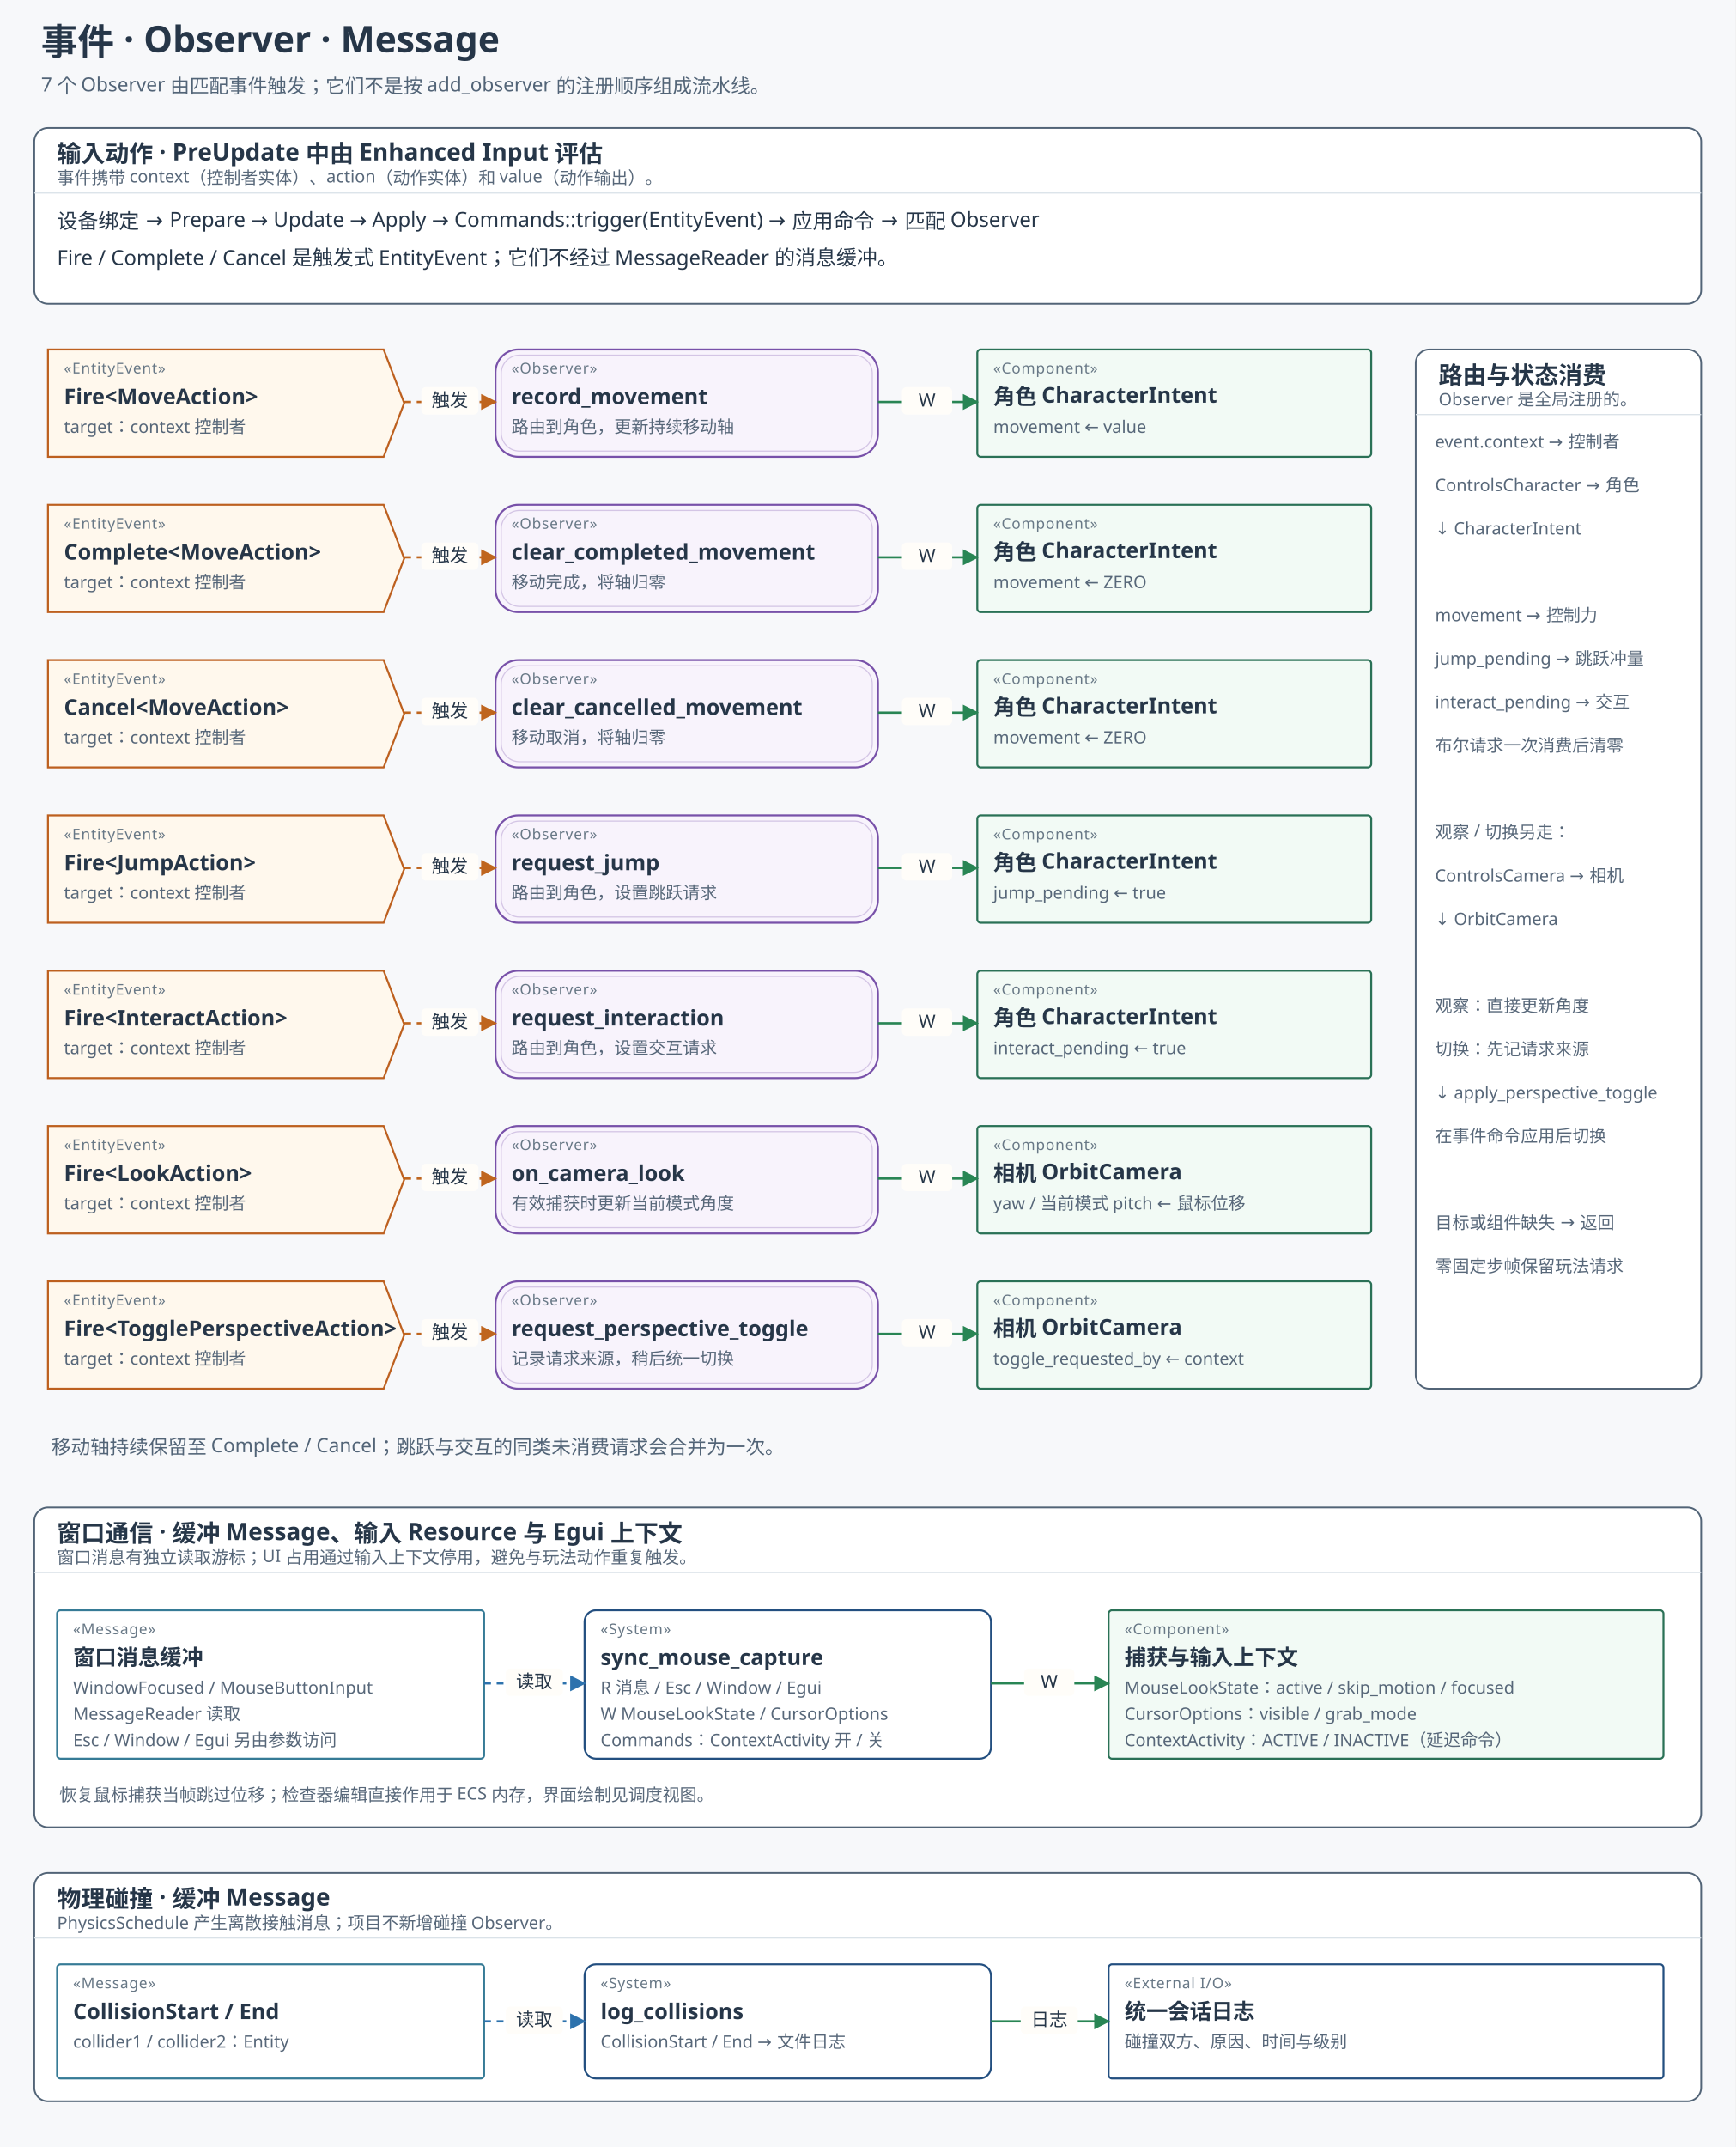
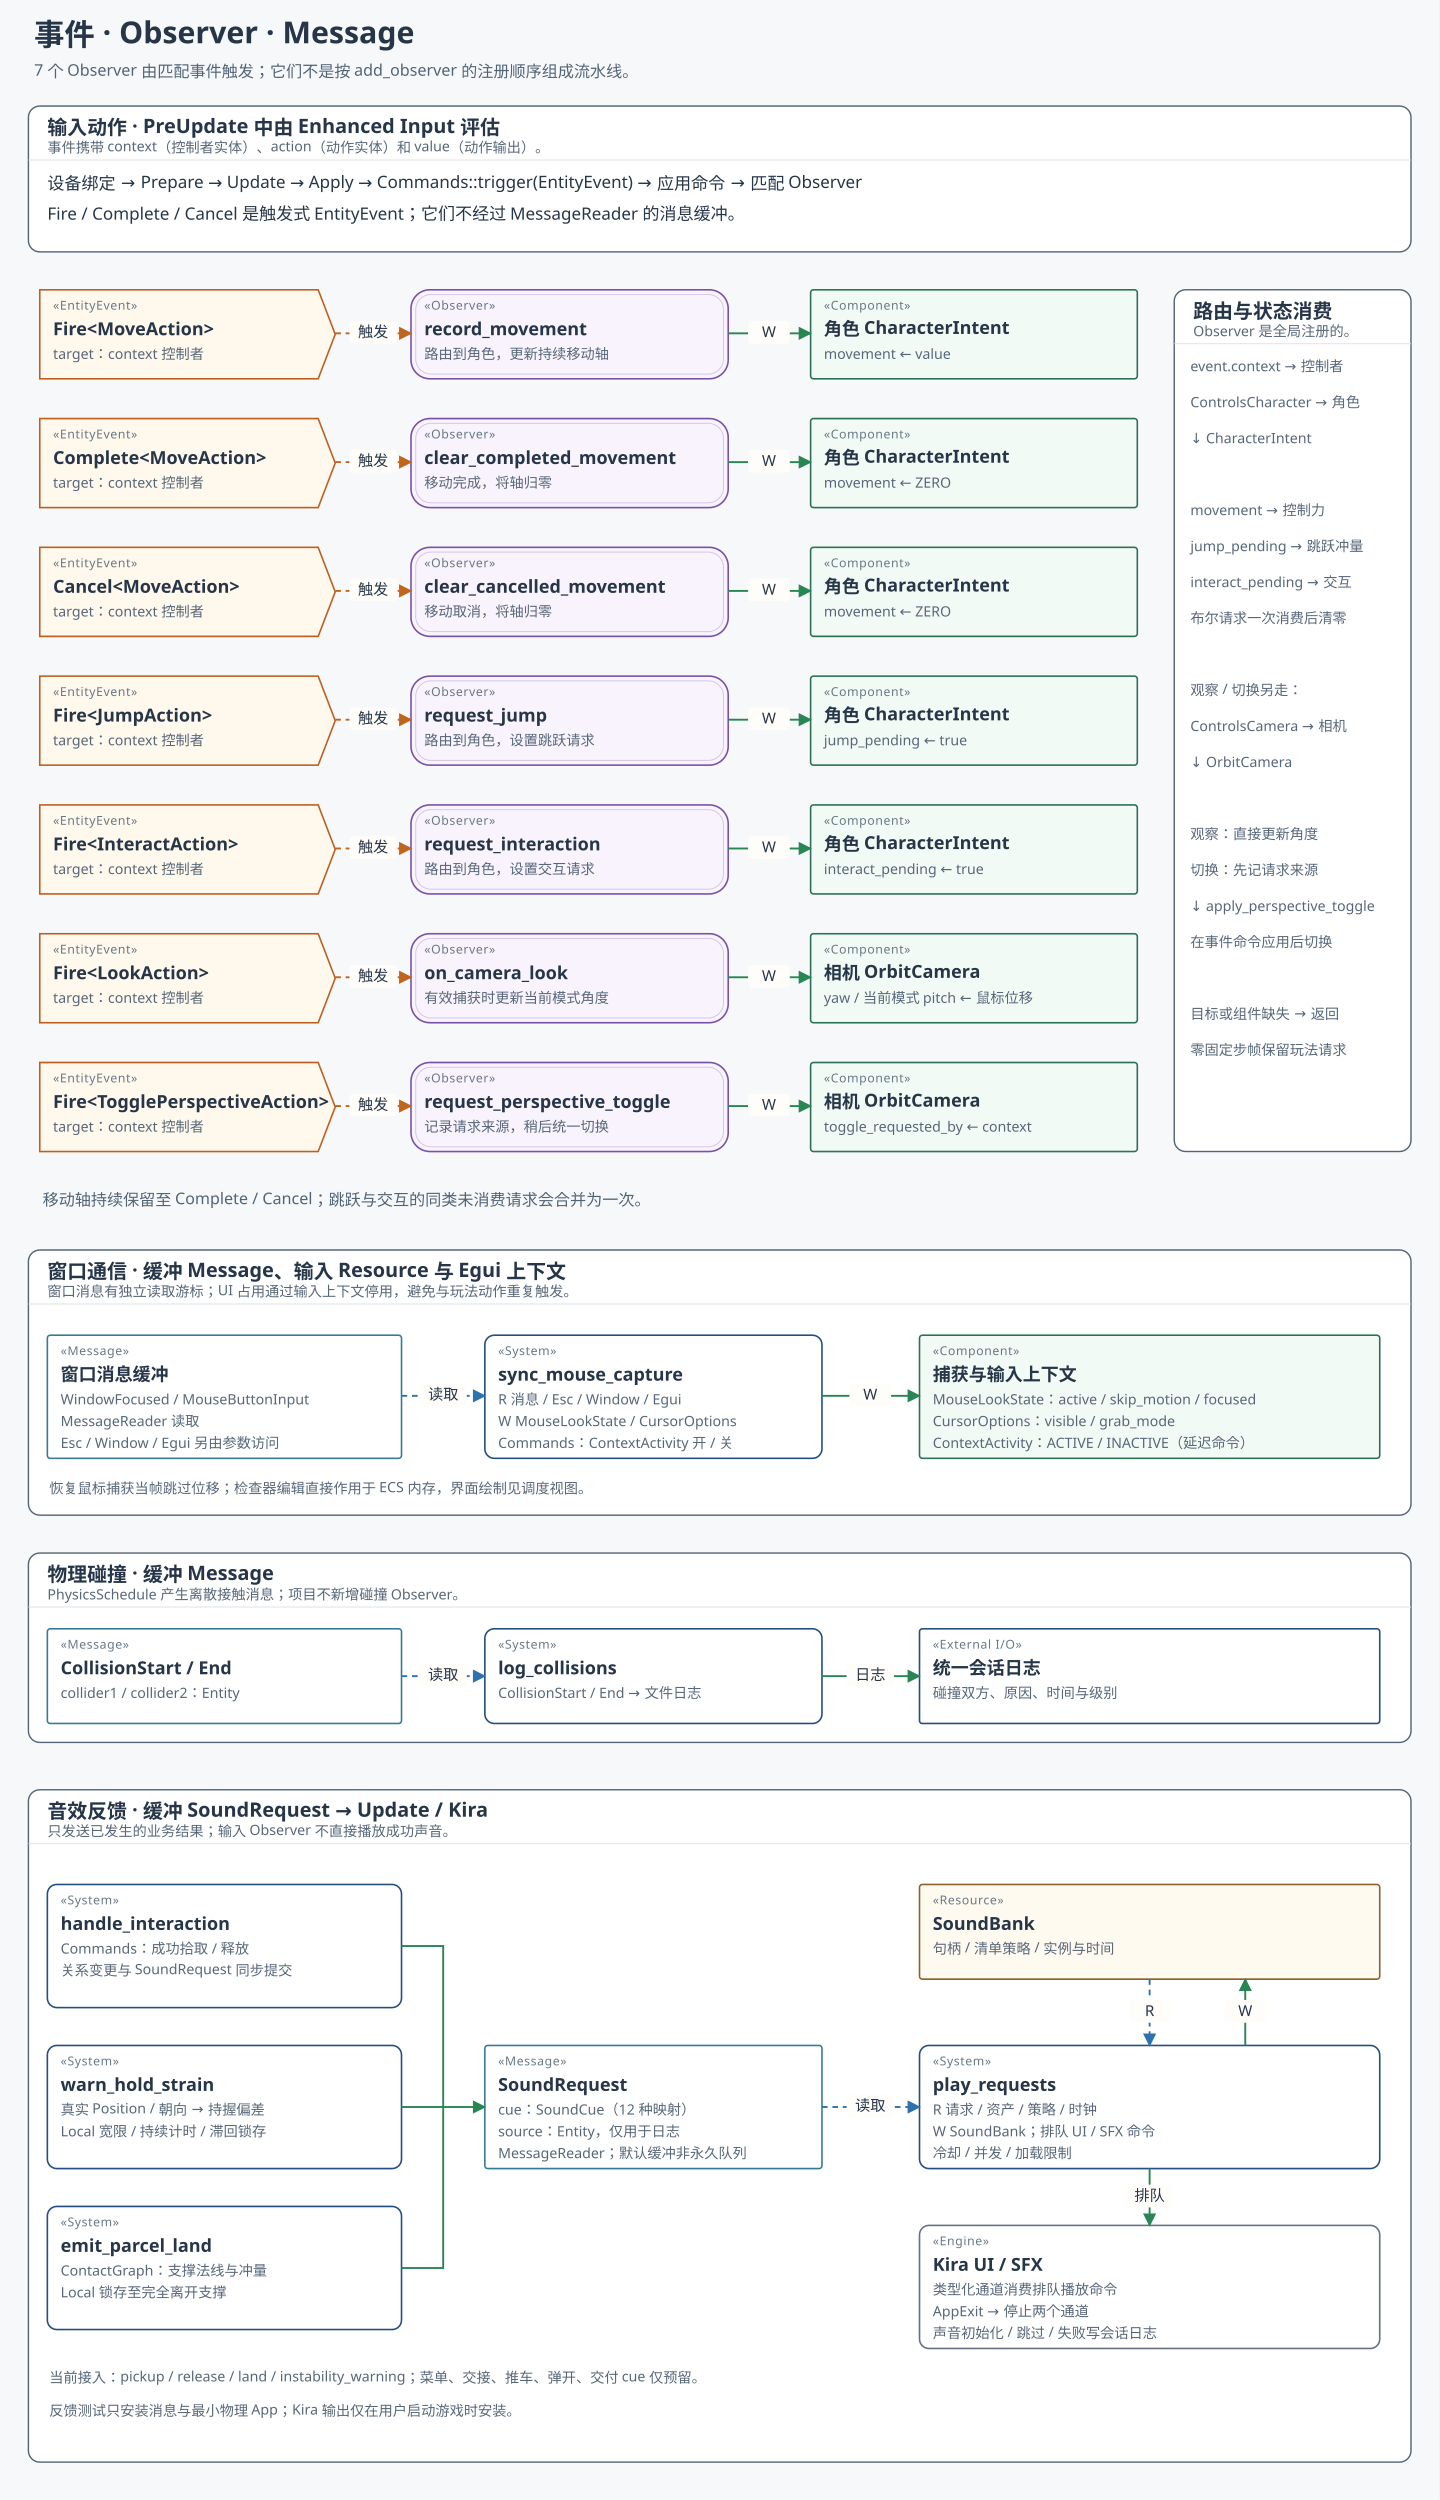
- <svg xmlns="http://www.w3.org/2000/svg" width="1520" height="1880" viewBox="0 0 1520 1880" role="img" aria-labelledby="title">
+ <svg xmlns="http://www.w3.org/2000/svg" width="1520" height="2640" viewBox="0 0 1520 2640" role="img" aria-labelledby="title">
  <defs>
    <marker id="arrow-order" viewBox="0 0 10 10" refX="9" refY="5" markerWidth="7" markerHeight="7" orient="auto-start-reverse">
      <path d="M0,0 L10,5 L0,10" fill="#324153" />
    </marker>
    <marker id="arrow-read" viewBox="0 0 10 10" refX="9" refY="5" markerWidth="7" markerHeight="7" orient="auto-start-reverse">
      <path d="M0,0 L10,5 L0,10" fill="#2d72ad" />
    </marker>
    <marker id="arrow-write" viewBox="0 0 10 10" refX="9" refY="5" markerWidth="7" markerHeight="7" orient="auto-start-reverse">
      <path d="M0,0 L10,5 L0,10" fill="#288554" />
    </marker>
    <marker id="arrow-trigger" viewBox="0 0 10 10" refX="9" refY="5" markerWidth="7" markerHeight="7" orient="auto-start-reverse">
      <path d="M0,0 L10,5 L0,10" fill="#bf651e" />
    </marker>
    <marker id="arrow-reference" viewBox="0 0 10 10" refX="9" refY="5" markerWidth="7" markerHeight="7" orient="auto-start-reverse">
      <path d="M0,0 L10,5 L0,10" fill="#7b65a6" />
    </marker>
    <marker id="arrow-relationship" viewBox="0 0 10 10" refX="9" refY="5" markerWidth="7" markerHeight="7" orient="auto-start-reverse">
      <path d="M0,0 L10,5 L0,10" fill="#7b65a6" />
    </marker>
    <marker id="arrow-registration" viewBox="0 0 10 10" refX="9" refY="5" markerWidth="7" markerHeight="7" orient="auto-start-reverse">
      <path d="M0,0 L10,5 L0,10" fill="#89939f" />
    </marker>
    <style>text{font-family:'Segoe UI','Microsoft YaHei',sans-serif;fill:#263648}.body{font-size:18px}.small{font-size:15px;fill:#576779}.stereotype{font-size:13px;fill:#687886;letter-spacing:.6px}.node-title{font-size:19px;font-weight:600}.group-title{font-size:21px;font-weight:600}.edge-label{font-size:16px}.page-title{font-size:32px;font-weight:650}.section-title{font-size:24px;font-weight:650}.note{font-size:17px;fill:#526477}.node{cursor:pointer}.node:focus{outline:none}.node.selected&gt;rect,.node.selected&gt;path{stroke:#db7521;stroke-width:4}.node.dim{opacity:.20}.edge.dim{opacity:.13}.edge.focused&gt;path{stroke-width:3.5}</style>
  </defs>
  <rect width="100%" height="100%" fill="#f7f8fa" />
  <text x="36" y="48" class="page-title" text-anchor="start">事件 · Observer · Message</text>
  <text x="36" y="80" class="note" text-anchor="start">7 个 Observer 由匹配事件触发；它们不是按 add_observer 的注册顺序组成流水线。</text>
  <g>
    <rect x="30" y="112" width="1460" height="154" rx="12" fill="#fff" stroke="#526477" stroke-width="1.5" />
    <path d="M30,169H1490" stroke="#dae2e8" />
    <text x="50" y="142" class="group-title" text-anchor="start">输入动作 · PreUpdate 中由 Enhanced Input 评估</text>
    <text x="50" y="161" class="small" text-anchor="start">事件携带 context（控制者实体）、action（动作实体）和 value（动作输出）。</text>
  </g>
  <text x="50" y="200" class="body" text-anchor="start">设备绑定 → Prepare → Update → Apply → Commands::trigger(EntityEvent) → 应用命令 → 匹配 Observer</text>
  <text x="50" y="232" class="body" text-anchor="start">Fire / Complete / Cancel 是触发式 EntityEvent；它们不经过 MessageReader 的消息缓冲。</text>
  <g class="node event" data-id="event-observe_move" tabindex="0" role="button" aria-label="Fire&lt;MoveAction&gt;">
    <path d="M42,306H336L354,353L336,400H42Z" fill="#fff8ed" stroke="#bd601f" stroke-width="1.7" />
    <text x="56" y="327" class="stereotype" text-anchor="start">«EntityEvent»</text>
    <text x="56" y="354" class="node-title" text-anchor="start">Fire&lt;MoveAction&gt;</text>
    <text x="56" y="379" class="small" text-anchor="start">target：context 控制者</text>
  </g>
  <g class="node observer" data-id="observe_move" tabindex="0" role="button" aria-label="record_movement">
    <rect x="434" y="306" width="335" height="94" rx="20" fill="#f8f3fc" stroke="#7851a9" stroke-width="1.7" />
    <rect x="439" y="311" width="325" height="84" rx="16" fill="none" stroke="#7851a9" stroke-opacity=".28" />
    <text x="448" y="327" class="stereotype" text-anchor="start">«Observer»</text>
    <text x="448" y="354" class="node-title" text-anchor="start">record_movement</text>
    <text x="448" y="379" class="small" text-anchor="start">路由到角色，更新持续移动轴</text>
  </g>
  <g class="node component" data-id="result-observe_move" tabindex="0" role="button" aria-label="角色 CharacterIntent">
    <rect x="856" y="306" width="345" height="94" rx="3" fill="#f2faf5" stroke="#2a7156" stroke-width="1.7" />
    <text x="870" y="327" class="stereotype" text-anchor="start">«Component»</text>
    <text x="870" y="354" class="node-title" text-anchor="start">角色 CharacterIntent</text>
    <text x="870" y="379" class="small" text-anchor="start">movement ← value</text>
  </g>
  <g class="edge trigger" data-connect="event-observe_move|observe_move">
    <path d="M354,352 L434,352" stroke="#bf651e" stroke-width="2" fill="none" stroke-dasharray="6 5" marker-end="url(#arrow-trigger)" />
    <rect x="369" y="339" width="50" height="24" rx="4" fill="#fffdf9" />
    <text x="394" y="356" class="edge-label" text-anchor="middle">触发</text>
  </g>
  <g class="edge write" data-connect="observe_move|result-observe_move|character.CharacterIntent">
    <path d="M769,352 L856,352" stroke="#288554" stroke-width="2" fill="none" marker-end="url(#arrow-write)" />
    <rect x="790" y="339" width="44" height="24" rx="4" fill="#fffdf9" />
    <text x="812" y="356" class="edge-label" text-anchor="middle">W</text>
  </g>
  <g class="node event" data-id="event-observe_complete" tabindex="0" role="button" aria-label="Complete&lt;MoveAction&gt;">
    <path d="M42,442H336L354,489L336,536H42Z" fill="#fff8ed" stroke="#bd601f" stroke-width="1.7" />
    <text x="56" y="463" class="stereotype" text-anchor="start">«EntityEvent»</text>
    <text x="56" y="490" class="node-title" text-anchor="start">Complete&lt;MoveAction&gt;</text>
    <text x="56" y="515" class="small" text-anchor="start">target：context 控制者</text>
  </g>
  <g class="node observer" data-id="observe_complete" tabindex="0" role="button" aria-label="clear_completed_movement">
    <rect x="434" y="442" width="335" height="94" rx="20" fill="#f8f3fc" stroke="#7851a9" stroke-width="1.7" />
    <rect x="439" y="447" width="325" height="84" rx="16" fill="none" stroke="#7851a9" stroke-opacity=".28" />
    <text x="448" y="463" class="stereotype" text-anchor="start">«Observer»</text>
    <text x="448" y="490" class="node-title" text-anchor="start">clear_completed_movement</text>
    <text x="448" y="515" class="small" text-anchor="start">移动完成，将轴归零</text>
  </g>
  <g class="node component" data-id="result-observe_complete" tabindex="0" role="button" aria-label="角色 CharacterIntent">
    <rect x="856" y="442" width="345" height="94" rx="3" fill="#f2faf5" stroke="#2a7156" stroke-width="1.7" />
    <text x="870" y="463" class="stereotype" text-anchor="start">«Component»</text>
    <text x="870" y="490" class="node-title" text-anchor="start">角色 CharacterIntent</text>
    <text x="870" y="515" class="small" text-anchor="start">movement ← ZERO</text>
  </g>
  <g class="edge trigger" data-connect="event-observe_complete|observe_complete">
    <path d="M354,488 L434,488" stroke="#bf651e" stroke-width="2" fill="none" stroke-dasharray="6 5" marker-end="url(#arrow-trigger)" />
    <rect x="369" y="475" width="50" height="24" rx="4" fill="#fffdf9" />
    <text x="394" y="492" class="edge-label" text-anchor="middle">触发</text>
  </g>
  <g class="edge write" data-connect="observe_complete|result-observe_complete|character.CharacterIntent">
    <path d="M769,488 L856,488" stroke="#288554" stroke-width="2" fill="none" marker-end="url(#arrow-write)" />
    <rect x="790" y="475" width="44" height="24" rx="4" fill="#fffdf9" />
    <text x="812" y="492" class="edge-label" text-anchor="middle">W</text>
  </g>
  <g class="node event" data-id="event-observe_cancel" tabindex="0" role="button" aria-label="Cancel&lt;MoveAction&gt;">
    <path d="M42,578H336L354,625L336,672H42Z" fill="#fff8ed" stroke="#bd601f" stroke-width="1.7" />
    <text x="56" y="599" class="stereotype" text-anchor="start">«EntityEvent»</text>
    <text x="56" y="626" class="node-title" text-anchor="start">Cancel&lt;MoveAction&gt;</text>
    <text x="56" y="651" class="small" text-anchor="start">target：context 控制者</text>
  </g>
  <g class="node observer" data-id="observe_cancel" tabindex="0" role="button" aria-label="clear_cancelled_movement">
    <rect x="434" y="578" width="335" height="94" rx="20" fill="#f8f3fc" stroke="#7851a9" stroke-width="1.7" />
    <rect x="439" y="583" width="325" height="84" rx="16" fill="none" stroke="#7851a9" stroke-opacity=".28" />
    <text x="448" y="599" class="stereotype" text-anchor="start">«Observer»</text>
    <text x="448" y="626" class="node-title" text-anchor="start">clear_cancelled_movement</text>
    <text x="448" y="651" class="small" text-anchor="start">移动取消，将轴归零</text>
  </g>
  <g class="node component" data-id="result-observe_cancel" tabindex="0" role="button" aria-label="角色 CharacterIntent">
    <rect x="856" y="578" width="345" height="94" rx="3" fill="#f2faf5" stroke="#2a7156" stroke-width="1.7" />
    <text x="870" y="599" class="stereotype" text-anchor="start">«Component»</text>
    <text x="870" y="626" class="node-title" text-anchor="start">角色 CharacterIntent</text>
    <text x="870" y="651" class="small" text-anchor="start">movement ← ZERO</text>
  </g>
  <g class="edge trigger" data-connect="event-observe_cancel|observe_cancel">
    <path d="M354,624 L434,624" stroke="#bf651e" stroke-width="2" fill="none" stroke-dasharray="6 5" marker-end="url(#arrow-trigger)" />
    <rect x="369" y="611" width="50" height="24" rx="4" fill="#fffdf9" />
    <text x="394" y="628" class="edge-label" text-anchor="middle">触发</text>
  </g>
  <g class="edge write" data-connect="observe_cancel|result-observe_cancel|character.CharacterIntent">
    <path d="M769,624 L856,624" stroke="#288554" stroke-width="2" fill="none" marker-end="url(#arrow-write)" />
    <rect x="790" y="611" width="44" height="24" rx="4" fill="#fffdf9" />
    <text x="812" y="628" class="edge-label" text-anchor="middle">W</text>
  </g>
  <g class="node event" data-id="event-observe_jump" tabindex="0" role="button" aria-label="Fire&lt;JumpAction&gt;">
    <path d="M42,714H336L354,761L336,808H42Z" fill="#fff8ed" stroke="#bd601f" stroke-width="1.7" />
    <text x="56" y="735" class="stereotype" text-anchor="start">«EntityEvent»</text>
    <text x="56" y="762" class="node-title" text-anchor="start">Fire&lt;JumpAction&gt;</text>
    <text x="56" y="787" class="small" text-anchor="start">target：context 控制者</text>
  </g>
  <g class="node observer" data-id="observe_jump" tabindex="0" role="button" aria-label="request_jump">
    <rect x="434" y="714" width="335" height="94" rx="20" fill="#f8f3fc" stroke="#7851a9" stroke-width="1.7" />
    <rect x="439" y="719" width="325" height="84" rx="16" fill="none" stroke="#7851a9" stroke-opacity=".28" />
    <text x="448" y="735" class="stereotype" text-anchor="start">«Observer»</text>
    <text x="448" y="762" class="node-title" text-anchor="start">request_jump</text>
    <text x="448" y="787" class="small" text-anchor="start">路由到角色，设置跳跃请求</text>
  </g>
  <g class="node component" data-id="result-observe_jump" tabindex="0" role="button" aria-label="角色 CharacterIntent">
    <rect x="856" y="714" width="345" height="94" rx="3" fill="#f2faf5" stroke="#2a7156" stroke-width="1.7" />
    <text x="870" y="735" class="stereotype" text-anchor="start">«Component»</text>
    <text x="870" y="762" class="node-title" text-anchor="start">角色 CharacterIntent</text>
    <text x="870" y="787" class="small" text-anchor="start">jump_pending ← true</text>
  </g>
  <g class="edge trigger" data-connect="event-observe_jump|observe_jump">
    <path d="M354,760 L434,760" stroke="#bf651e" stroke-width="2" fill="none" stroke-dasharray="6 5" marker-end="url(#arrow-trigger)" />
    <rect x="369" y="747" width="50" height="24" rx="4" fill="#fffdf9" />
    <text x="394" y="764" class="edge-label" text-anchor="middle">触发</text>
  </g>
  <g class="edge write" data-connect="observe_jump|result-observe_jump|character.CharacterIntent">
    <path d="M769,760 L856,760" stroke="#288554" stroke-width="2" fill="none" marker-end="url(#arrow-write)" />
    <rect x="790" y="747" width="44" height="24" rx="4" fill="#fffdf9" />
    <text x="812" y="764" class="edge-label" text-anchor="middle">W</text>
  </g>
  <g class="node event" data-id="event-observe_interact" tabindex="0" role="button" aria-label="Fire&lt;InteractAction&gt;">
    <path d="M42,850H336L354,897L336,944H42Z" fill="#fff8ed" stroke="#bd601f" stroke-width="1.7" />
    <text x="56" y="871" class="stereotype" text-anchor="start">«EntityEvent»</text>
    <text x="56" y="898" class="node-title" text-anchor="start">Fire&lt;InteractAction&gt;</text>
    <text x="56" y="923" class="small" text-anchor="start">target：context 控制者</text>
  </g>
  <g class="node observer" data-id="observe_interact" tabindex="0" role="button" aria-label="request_interaction">
    <rect x="434" y="850" width="335" height="94" rx="20" fill="#f8f3fc" stroke="#7851a9" stroke-width="1.7" />
    <rect x="439" y="855" width="325" height="84" rx="16" fill="none" stroke="#7851a9" stroke-opacity=".28" />
    <text x="448" y="871" class="stereotype" text-anchor="start">«Observer»</text>
    <text x="448" y="898" class="node-title" text-anchor="start">request_interaction</text>
    <text x="448" y="923" class="small" text-anchor="start">路由到角色，设置交互请求</text>
  </g>
  <g class="node component" data-id="result-observe_interact" tabindex="0" role="button" aria-label="角色 CharacterIntent">
    <rect x="856" y="850" width="345" height="94" rx="3" fill="#f2faf5" stroke="#2a7156" stroke-width="1.7" />
    <text x="870" y="871" class="stereotype" text-anchor="start">«Component»</text>
    <text x="870" y="898" class="node-title" text-anchor="start">角色 CharacterIntent</text>
    <text x="870" y="923" class="small" text-anchor="start">interact_pending ← true</text>
  </g>
  <g class="edge trigger" data-connect="event-observe_interact|observe_interact">
    <path d="M354,896 L434,896" stroke="#bf651e" stroke-width="2" fill="none" stroke-dasharray="6 5" marker-end="url(#arrow-trigger)" />
    <rect x="369" y="883" width="50" height="24" rx="4" fill="#fffdf9" />
    <text x="394" y="900" class="edge-label" text-anchor="middle">触发</text>
  </g>
  <g class="edge write" data-connect="observe_interact|result-observe_interact|character.CharacterIntent">
    <path d="M769,896 L856,896" stroke="#288554" stroke-width="2" fill="none" marker-end="url(#arrow-write)" />
    <rect x="790" y="883" width="44" height="24" rx="4" fill="#fffdf9" />
    <text x="812" y="900" class="edge-label" text-anchor="middle">W</text>
  </g>
  <g class="node event" data-id="event-observe_look" tabindex="0" role="button" aria-label="Fire&lt;LookAction&gt;">
    <path d="M42,986H336L354,1033L336,1080H42Z" fill="#fff8ed" stroke="#bd601f" stroke-width="1.7" />
    <text x="56" y="1007" class="stereotype" text-anchor="start">«EntityEvent»</text>
    <text x="56" y="1034" class="node-title" text-anchor="start">Fire&lt;LookAction&gt;</text>
    <text x="56" y="1059" class="small" text-anchor="start">target：context 控制者</text>
  </g>
  <g class="node observer" data-id="observe_look" tabindex="0" role="button" aria-label="on_camera_look">
    <rect x="434" y="986" width="335" height="94" rx="20" fill="#f8f3fc" stroke="#7851a9" stroke-width="1.7" />
    <rect x="439" y="991" width="325" height="84" rx="16" fill="none" stroke="#7851a9" stroke-opacity=".28" />
    <text x="448" y="1007" class="stereotype" text-anchor="start">«Observer»</text>
    <text x="448" y="1034" class="node-title" text-anchor="start">on_camera_look</text>
    <text x="448" y="1059" class="small" text-anchor="start">有效捕获时更新当前模式角度</text>
  </g>
  <g class="node component" data-id="result-observe_look" tabindex="0" role="button" aria-label="相机 OrbitCamera">
    <rect x="856" y="986" width="345" height="94" rx="3" fill="#f2faf5" stroke="#2a7156" stroke-width="1.7" />
    <text x="870" y="1007" class="stereotype" text-anchor="start">«Component»</text>
    <text x="870" y="1034" class="node-title" text-anchor="start">相机 OrbitCamera</text>
    <text x="870" y="1059" class="small" text-anchor="start">yaw / 当前模式 pitch ← 鼠标位移</text>
  </g>
  <g class="edge trigger" data-connect="event-observe_look|observe_look">
    <path d="M354,1032 L434,1032" stroke="#bf651e" stroke-width="2" fill="none" stroke-dasharray="6 5" marker-end="url(#arrow-trigger)" />
    <rect x="369" y="1019" width="50" height="24" rx="4" fill="#fffdf9" />
    <text x="394" y="1036" class="edge-label" text-anchor="middle">触发</text>
  </g>
  <g class="edge write" data-connect="observe_look|result-observe_look|camera.OrbitCamera">
    <path d="M769,1032 L856,1032" stroke="#288554" stroke-width="2" fill="none" marker-end="url(#arrow-write)" />
    <rect x="790" y="1019" width="44" height="24" rx="4" fill="#fffdf9" />
    <text x="812" y="1036" class="edge-label" text-anchor="middle">W</text>
  </g>
  <g class="node event" data-id="event-observe_perspective" tabindex="0" role="button" aria-label="Fire&lt;TogglePerspectiveAction&gt;">
    <path d="M42,1122H336L354,1169L336,1216H42Z" fill="#fff8ed" stroke="#bd601f" stroke-width="1.7" />
    <text x="56" y="1143" class="stereotype" text-anchor="start">«EntityEvent»</text>
    <text textLength="278" lengthAdjust="spacingAndGlyphs" x="56" y="1170" class="node-title" text-anchor="start">Fire&lt;TogglePerspectiveAction&gt;</text>
    <text x="56" y="1195" class="small" text-anchor="start">target：context 控制者</text>
  </g>
  <g class="node observer" data-id="observe_perspective" tabindex="0" role="button" aria-label="request_perspective_toggle">
    <rect x="434" y="1122" width="335" height="94" rx="20" fill="#f8f3fc" stroke="#7851a9" stroke-width="1.7" />
    <rect x="439" y="1127" width="325" height="84" rx="16" fill="none" stroke="#7851a9" stroke-opacity=".28" />
    <text x="448" y="1143" class="stereotype" text-anchor="start">«Observer»</text>
    <text x="448" y="1170" class="node-title" text-anchor="start">request_perspective_toggle</text>
    <text x="448" y="1195" class="small" text-anchor="start">记录请求来源，稍后统一切换</text>
  </g>
  <g class="node component" data-id="result-observe_perspective" tabindex="0" role="button" aria-label="相机 OrbitCamera">
    <rect x="856" y="1122" width="345" height="94" rx="3" fill="#f2faf5" stroke="#2a7156" stroke-width="1.7" />
    <text x="870" y="1143" class="stereotype" text-anchor="start">«Component»</text>
    <text x="870" y="1170" class="node-title" text-anchor="start">相机 OrbitCamera</text>
    <text x="870" y="1195" class="small" text-anchor="start">toggle_requested_by ← context</text>
  </g>
  <g class="edge trigger" data-connect="event-observe_perspective|observe_perspective">
    <path d="M354,1168 L434,1168" stroke="#bf651e" stroke-width="2" fill="none" stroke-dasharray="6 5" marker-end="url(#arrow-trigger)" />
    <rect x="369" y="1155" width="50" height="24" rx="4" fill="#fffdf9" />
    <text x="394" y="1172" class="edge-label" text-anchor="middle">触发</text>
  </g>
  <g class="edge write" data-connect="observe_perspective|result-observe_perspective|camera.OrbitCamera">
    <path d="M769,1168 L856,1168" stroke="#288554" stroke-width="2" fill="none" marker-end="url(#arrow-write)" />
    <rect x="790" y="1155" width="44" height="24" rx="4" fill="#fffdf9" />
    <text x="812" y="1172" class="edge-label" text-anchor="middle">W</text>
  </g>
  <g>
    <rect x="1240" y="306" width="250" height="910" rx="12" fill="#fff" stroke="#526477" stroke-width="1.5" />
    <path d="M1240,363H1490" stroke="#dae2e8" />
    <text x="1260" y="336" class="group-title" text-anchor="start">路由与状态消费</text>
    <text x="1260" y="355" class="small" text-anchor="start">Observer 是全局注册的。</text>
  </g>
  <text x="1257" y="392" class="small" text-anchor="start">event.context → 控制者</text>
  <text x="1257" y="430" class="small" text-anchor="start">ControlsCharacter → 角色</text>
  <text x="1257" y="468" class="small" text-anchor="start">↓ CharacterIntent</text>
  <text x="1257" y="506" class="small" text-anchor="start" />
  <text x="1257" y="544" class="small" text-anchor="start">movement → 控制力</text>
  <text x="1257" y="582" class="small" text-anchor="start">jump_pending → 跳跃冲量</text>
  <text x="1257" y="620" class="small" text-anchor="start">interact_pending → 交互</text>
  <text x="1257" y="658" class="small" text-anchor="start">布尔请求一次消费后清零</text>
  <text x="1257" y="696" class="small" text-anchor="start" />
  <text x="1257" y="734" class="small" text-anchor="start">观察 / 切换另走：</text>
  <text x="1257" y="772" class="small" text-anchor="start">ControlsCamera → 相机</text>
  <text x="1257" y="810" class="small" text-anchor="start">↓ OrbitCamera</text>
  <text x="1257" y="848" class="small" text-anchor="start" />
  <text x="1257" y="886" class="small" text-anchor="start">观察：直接更新角度</text>
  <text x="1257" y="924" class="small" text-anchor="start">切换：先记请求来源</text>
  <text textLength="216" lengthAdjust="spacingAndGlyphs" x="1257" y="962" class="small" text-anchor="start">↓ apply_perspective_toggle</text>
  <text x="1257" y="1000" class="small" text-anchor="start">在事件命令应用后切换</text>
  <text x="1257" y="1038" class="small" text-anchor="start" />
  <text x="1257" y="1076" class="small" text-anchor="start">目标或组件缺失 → 返回</text>
  <text x="1257" y="1114" class="small" text-anchor="start">零固定步帧保留玩法请求</text>
  <text x="45" y="1273" class="note" text-anchor="start">移动轴持续保留至 Complete / Cancel；跳跃与交互的同类未消费请求会合并为一次。</text>
  <g>
    <rect x="30" y="1320" width="1460" height="280" rx="12" fill="#fff" stroke="#526477" stroke-width="1.5" />
    <path d="M30,1377H1490" stroke="#dae2e8" />
    <text x="50" y="1350" class="group-title" text-anchor="start">窗口通信 · 缓冲 Message、输入 Resource 与 Egui 上下文</text>
    <text x="50" y="1369" class="small" text-anchor="start">窗口消息有独立读取游标；UI 占用通过输入上下文停用，避免与玩法动作重复触发。</text>
  </g>
  <g class="node message" data-id="window-messages" tabindex="0" role="button" aria-label="WindowFocused / MouseButtonInput">
    <rect x="50" y="1410" width="374" height="130" rx="3" fill="#fff" stroke="#367b96" stroke-width="1.7" />
    <text x="64" y="1431" class="stereotype" text-anchor="start">«Message»</text>
    <text x="64" y="1458" class="node-title" text-anchor="start">窗口消息缓冲</text>
    <text x="64" y="1483" class="small" text-anchor="start">WindowFocused / MouseButtonInput</text>
    <text x="64" y="1506" class="small" text-anchor="start">MessageReader 读取</text>
    <text x="64" y="1529" class="small" text-anchor="start">Esc / Window / Egui 另由参数访问</text>
  </g>
  <g class="node system" data-id="mouse_capture" tabindex="0" role="button" aria-label="sync_mouse_capture">
    <rect x="512" y="1410" width="356" height="130" rx="10" fill="#fff" stroke="#234f80" stroke-width="1.7" />
    <text x="526" y="1431" class="stereotype" text-anchor="start">«System»</text>
    <text x="526" y="1458" class="node-title" text-anchor="start">sync_mouse_capture</text>
    <text x="526" y="1483" class="small" text-anchor="start">R 消息 / Esc / Window / Egui</text>
    <text x="526" y="1506" class="small" text-anchor="start">W MouseLookState / CursorOptions</text>
    <text x="526" y="1529" class="small" text-anchor="start">Commands：ContextActivity 开 / 关</text>
  </g>
  <g class="node component" data-id="capture-state" tabindex="0" role="button" aria-label="捕获与输入上下文">
    <rect x="971" y="1410" width="486" height="130" rx="3" fill="#f2faf5" stroke="#2a7156" stroke-width="1.7" />
    <text x="985" y="1431" class="stereotype" text-anchor="start">«Component»</text>
    <text x="985" y="1458" class="node-title" text-anchor="start">捕获与输入上下文</text>
    <text x="985" y="1483" class="small" text-anchor="start">MouseLookState：active / skip_motion / focused</text>
    <text x="985" y="1506" class="small" text-anchor="start">CursorOptions：visible / grab_mode</text>
    <text x="985" y="1529" class="small" text-anchor="start">ContextActivity：ACTIVE / INACTIVE（延迟命令）</text>
  </g>
  <g class="edge read" data-connect="window-messages|mouse_capture">
    <path d="M424,1474 L512,1474" stroke="#2d72ad" stroke-width="2" fill="none" stroke-dasharray="6 5" marker-end="url(#arrow-read)" />
    <rect x="443" y="1461" width="50" height="24" rx="4" fill="#fffdf9" />
    <text x="468" y="1478" class="edge-label" text-anchor="middle">读取</text>
  </g>
  <g class="edge write" data-connect="mouse_capture|capture-state">
    <path d="M868,1474 L971,1474" stroke="#288554" stroke-width="2" fill="none" marker-end="url(#arrow-write)" />
    <rect x="897" y="1461" width="44" height="24" rx="4" fill="#fffdf9" />
    <text x="919" y="1478" class="edge-label" text-anchor="middle">W</text>
  </g>
  <text x="52" y="1577" class="small" text-anchor="start">恢复鼠标捕获当帧跳过位移；检查器编辑直接作用于 ECS 内存，界面绘制见调度视图。</text>
  <g>
    <rect x="30" y="1640" width="1460" height="200" rx="12" fill="#fff" stroke="#526477" stroke-width="1.5" />
    <path d="M30,1697H1490" stroke="#dae2e8" />
    <text x="50" y="1670" class="group-title" text-anchor="start">物理碰撞 · 缓冲 Message</text>
    <text x="50" y="1689" class="small" text-anchor="start">PhysicsSchedule 产生离散接触消息；项目不新增碰撞 Observer。</text>
  </g>
  <g class="node message" data-id="physics-messages" tabindex="0" role="button" aria-label="CollisionStart / CollisionEnd">
    <rect x="50" y="1720" width="374" height="100" rx="3" fill="#fff" stroke="#367b96" stroke-width="1.7" />
    <text x="64" y="1741" class="stereotype" text-anchor="start">«Message»</text>
    <text x="64" y="1768" class="node-title" text-anchor="start">CollisionStart / End</text>
    <text x="64" y="1793" class="small" text-anchor="start">collider1 / collider2：Entity</text>
  </g>
  <g class="node system" data-id="collision_log" tabindex="0" role="button" aria-label="log_collisions">
    <rect x="512" y="1720" width="356" height="100" rx="10" fill="#fff" stroke="#234f80" stroke-width="1.7" />
    <text x="526" y="1741" class="stereotype" text-anchor="start">«System»</text>
    <text x="526" y="1768" class="node-title" text-anchor="start">log_collisions</text>
    <text x="526" y="1793" class="small" text-anchor="start">CollisionStart / End → 文件日志</text>
  </g>
  <g class="node external" data-id="physics-file-log" tabindex="0" role="button" aria-label="会话文件日志">
    <rect x="971" y="1720" width="486" height="100" rx="3" fill="#fff" stroke="#234f80" stroke-width="1.7" />
    <text x="985" y="1741" class="stereotype" text-anchor="start">«External I/O»</text>
    <text x="985" y="1768" class="node-title" text-anchor="start">统一会话日志</text>
    <text x="985" y="1793" class="small" text-anchor="start">碰撞双方、原因、时间与级别</text>
  </g>
  <g class="edge read" data-connect="physics-messages|collision_log">
    <path d="M424,1770 L512,1770" stroke="#2d72ad" stroke-width="2" fill="none" stroke-dasharray="6 5" marker-end="url(#arrow-read)" />
    <rect x="443" y="1757" width="50" height="24" rx="4" fill="#fffdf9" />
    <text x="468" y="1774" class="edge-label" text-anchor="middle">读取</text>
  </g>
  <g class="edge write" data-connect="collision_log|physics-file-log">
    <path d="M868,1770 L971,1770" stroke="#288554" stroke-width="2" fill="none" marker-end="url(#arrow-write)" />
    <rect x="894" y="1757" width="50" height="24" rx="4" fill="#fffdf9" />
    <text x="919" y="1774" class="edge-label" text-anchor="middle">日志</text>
  </g>
+   <g>
+     <rect x="30" y="1890" width="1460" height="710" rx="12" fill="#fff" stroke="#526477" stroke-width="1.5" />
+     <path d="M30,1947H1490" stroke="#dae2e8" />
+     <text x="50" y="1920" class="group-title" text-anchor="start">音效反馈 · 缓冲 SoundRequest → Update / Kira</text>
+     <text x="50" y="1939" class="small" text-anchor="start">只发送已发生的业务结果；输入 Observer 不直接播放成功声音。</text>
+   </g>
+   <g class="node system" data-id="interaction" tabindex="0" role="button" aria-label="handle_interaction">
+     <rect x="50" y="1990" width="374" height="130" rx="10" fill="#fff" stroke="#234f80" stroke-width="1.7" />
+     <text x="64" y="2011" class="stereotype" text-anchor="start">«System»</text>
+     <text x="64" y="2038" class="node-title" text-anchor="start">handle_interaction</text>
+     <text x="64" y="2063" class="small" text-anchor="start">Commands：成功拾取 / 释放</text>
+     <text x="64" y="2086" class="small" text-anchor="start">关系变更与 SoundRequest 同步提交</text>
+   </g>
+   <g class="node system" data-id="audio_strain" tabindex="0" role="button" aria-label="warn_hold_strain">
+     <rect x="50" y="2160" width="374" height="130" rx="10" fill="#fff" stroke="#234f80" stroke-width="1.7" />
+     <text x="64" y="2181" class="stereotype" text-anchor="start">«System»</text>
+     <text x="64" y="2208" class="node-title" text-anchor="start">warn_hold_strain</text>
+     <text x="64" y="2233" class="small" text-anchor="start">真实 Position / 朝向 → 持握偏差</text>
+     <text x="64" y="2256" class="small" text-anchor="start">Local 宽限 / 持续计时 / 滞回锁存</text>
+   </g>
+   <g class="node system" data-id="audio_land" tabindex="0" role="button" aria-label="emit_parcel_land">
+     <rect x="50" y="2330" width="374" height="130" rx="10" fill="#fff" stroke="#234f80" stroke-width="1.7" />
+     <text x="64" y="2351" class="stereotype" text-anchor="start">«System»</text>
+     <text x="64" y="2378" class="node-title" text-anchor="start">emit_parcel_land</text>
+     <text x="64" y="2403" class="small" text-anchor="start">ContactGraph：支撑法线与冲量</text>
+     <text x="64" y="2426" class="small" text-anchor="start">Local 锁存至完全离开支撑</text>
+   </g>
+   <g class="node message" data-id="resource.SoundRequestMessages" tabindex="0" role="button" aria-label="Messages&lt;SoundRequest&gt;">
+     <rect x="512" y="2160" width="356" height="130" rx="3" fill="#fff" stroke="#367b96" stroke-width="1.7" />
+     <text x="526" y="2181" class="stereotype" text-anchor="start">«Message»</text>
+     <text x="526" y="2208" class="node-title" text-anchor="start">SoundRequest</text>
+     <text x="526" y="2233" class="small" text-anchor="start">cue：SoundCue（12 种映射）</text>
+     <text x="526" y="2256" class="small" text-anchor="start">source：Entity，仅用于日志</text>
+     <text x="526" y="2279" class="small" text-anchor="start">MessageReader；默认缓冲非永久队列</text>
+   </g>
+   <g class="node resource" data-id="resource.SoundBank" tabindex="0" role="button" aria-label="SoundBank">
+     <rect x="971" y="1990" width="486" height="100" rx="3" fill="#fffaf0" stroke="#8b6130" stroke-width="1.7" />
+     <text x="985" y="2011" class="stereotype" text-anchor="start">«Resource»</text>
+     <text x="985" y="2038" class="node-title" text-anchor="start">SoundBank</text>
+     <text x="985" y="2063" class="small" text-anchor="start">句柄 / 清单策略 / 实例与时间</text>
+   </g>
+   <g class="node system" data-id="audio_play" tabindex="0" role="button" aria-label="play_requests">
+     <rect x="971" y="2160" width="486" height="130" rx="10" fill="#fff" stroke="#234f80" stroke-width="1.7" />
+     <text x="985" y="2181" class="stereotype" text-anchor="start">«System»</text>
+     <text x="985" y="2208" class="node-title" text-anchor="start">play_requests</text>
+     <text x="985" y="2233" class="small" text-anchor="start">R 请求 / 资产 / 策略 / 时钟</text>
+     <text x="985" y="2256" class="small" text-anchor="start">W SoundBank；排队 UI / SFX 命令</text>
+     <text x="985" y="2279" class="small" text-anchor="start">冷却 / 并发 / 加载限制</text>
+   </g>
+   <g class="node engine" data-id="kira-output" tabindex="0" role="button" aria-label="Kira UI / SFX 通道">
+     <rect x="971" y="2350" width="486" height="130" rx="10" fill="#fff" stroke="#667085" stroke-width="1.7" />
+     <text x="985" y="2371" class="stereotype" text-anchor="start">«Engine»</text>
+     <text x="985" y="2398" class="node-title" text-anchor="start">Kira UI / SFX</text>
+     <text x="985" y="2423" class="small" text-anchor="start">类型化通道消费排队播放命令</text>
+     <text x="985" y="2446" class="small" text-anchor="start">AppExit → 停止两个通道</text>
+     <text x="985" y="2469" class="small" text-anchor="start">声音初始化 / 跳过 / 失败写会话日志</text>
+   </g>
+   <g class="edge write" data-connect="interaction|resource.SoundRequestMessages">
+     <path d="M424,2055 L468,2055 L468,2225" stroke="#288554" stroke-width="2" fill="none" />
+   </g>
+   <g class="edge write" data-connect="audio_strain|resource.SoundRequestMessages">
+     <path d="M424,2225 L468,2225" stroke="#288554" stroke-width="2" fill="none" />
+   </g>
+   <g class="edge write" data-connect="audio_land|resource.SoundRequestMessages">
+     <path d="M424,2395 L468,2395 L468,2225" stroke="#288554" stroke-width="2" fill="none" />
+   </g>
+   <g class="edge write" data-connect="interaction|audio_strain|audio_land|resource.SoundRequestMessages">
+     <path d="M468,2225 L512,2225" stroke="#288554" stroke-width="2" fill="none" marker-end="url(#arrow-write)" />
+   </g>
+   <g class="edge read" data-connect="resource.SoundRequestMessages|audio_play">
+     <path d="M868,2225 L971,2225" stroke="#2d72ad" stroke-width="2" fill="none" stroke-dasharray="6 5" marker-end="url(#arrow-read)" />
+     <rect x="894" y="2212" width="50" height="24" rx="4" fill="#fffdf9" />
+     <text x="919" y="2229" class="edge-label" text-anchor="middle">读取</text>
+   </g>
+   <g class="edge read" data-connect="resource.SoundBank|audio_play">
+     <path d="M1214,2090 L1214,2160" stroke="#2d72ad" stroke-width="2" fill="none" stroke-dasharray="6 5" marker-end="url(#arrow-read)" />
+     <rect x="1192" y="2112" width="44" height="24" rx="4" fill="#fffdf9" />
+     <text x="1214" y="2129" class="edge-label" text-anchor="middle">R</text>
+   </g>
+   <g class="edge write" data-connect="audio_play|resource.SoundBank">
+     <path d="M1315,2160 L1315,2090" stroke="#288554" stroke-width="2" fill="none" marker-end="url(#arrow-write)" />
+     <rect x="1293" y="2112" width="44" height="24" rx="4" fill="#fffdf9" />
+     <text x="1315" y="2129" class="edge-label" text-anchor="middle">W</text>
+   </g>
+   <g class="edge write" data-connect="audio_play|kira-output">
+     <path d="M1214,2290 L1214,2350" stroke="#288554" stroke-width="2" fill="none" marker-end="url(#arrow-write)" />
+     <rect x="1189" y="2307" width="50" height="24" rx="4" fill="#fffdf9" />
+     <text x="1214" y="2324" class="edge-label" text-anchor="middle">排队</text>
+   </g>
+   <text x="52" y="2516" class="small" text-anchor="start">当前接入：pickup / release / land / instability_warning；菜单、交接、推车、弹开、交付 cue 仅预留。</text>
+   <text x="52" y="2551" class="small" text-anchor="start">反馈测试只安装消息与最小物理 App；Kira 输出仅在用户启动游戏时安装。</text>
</svg>
